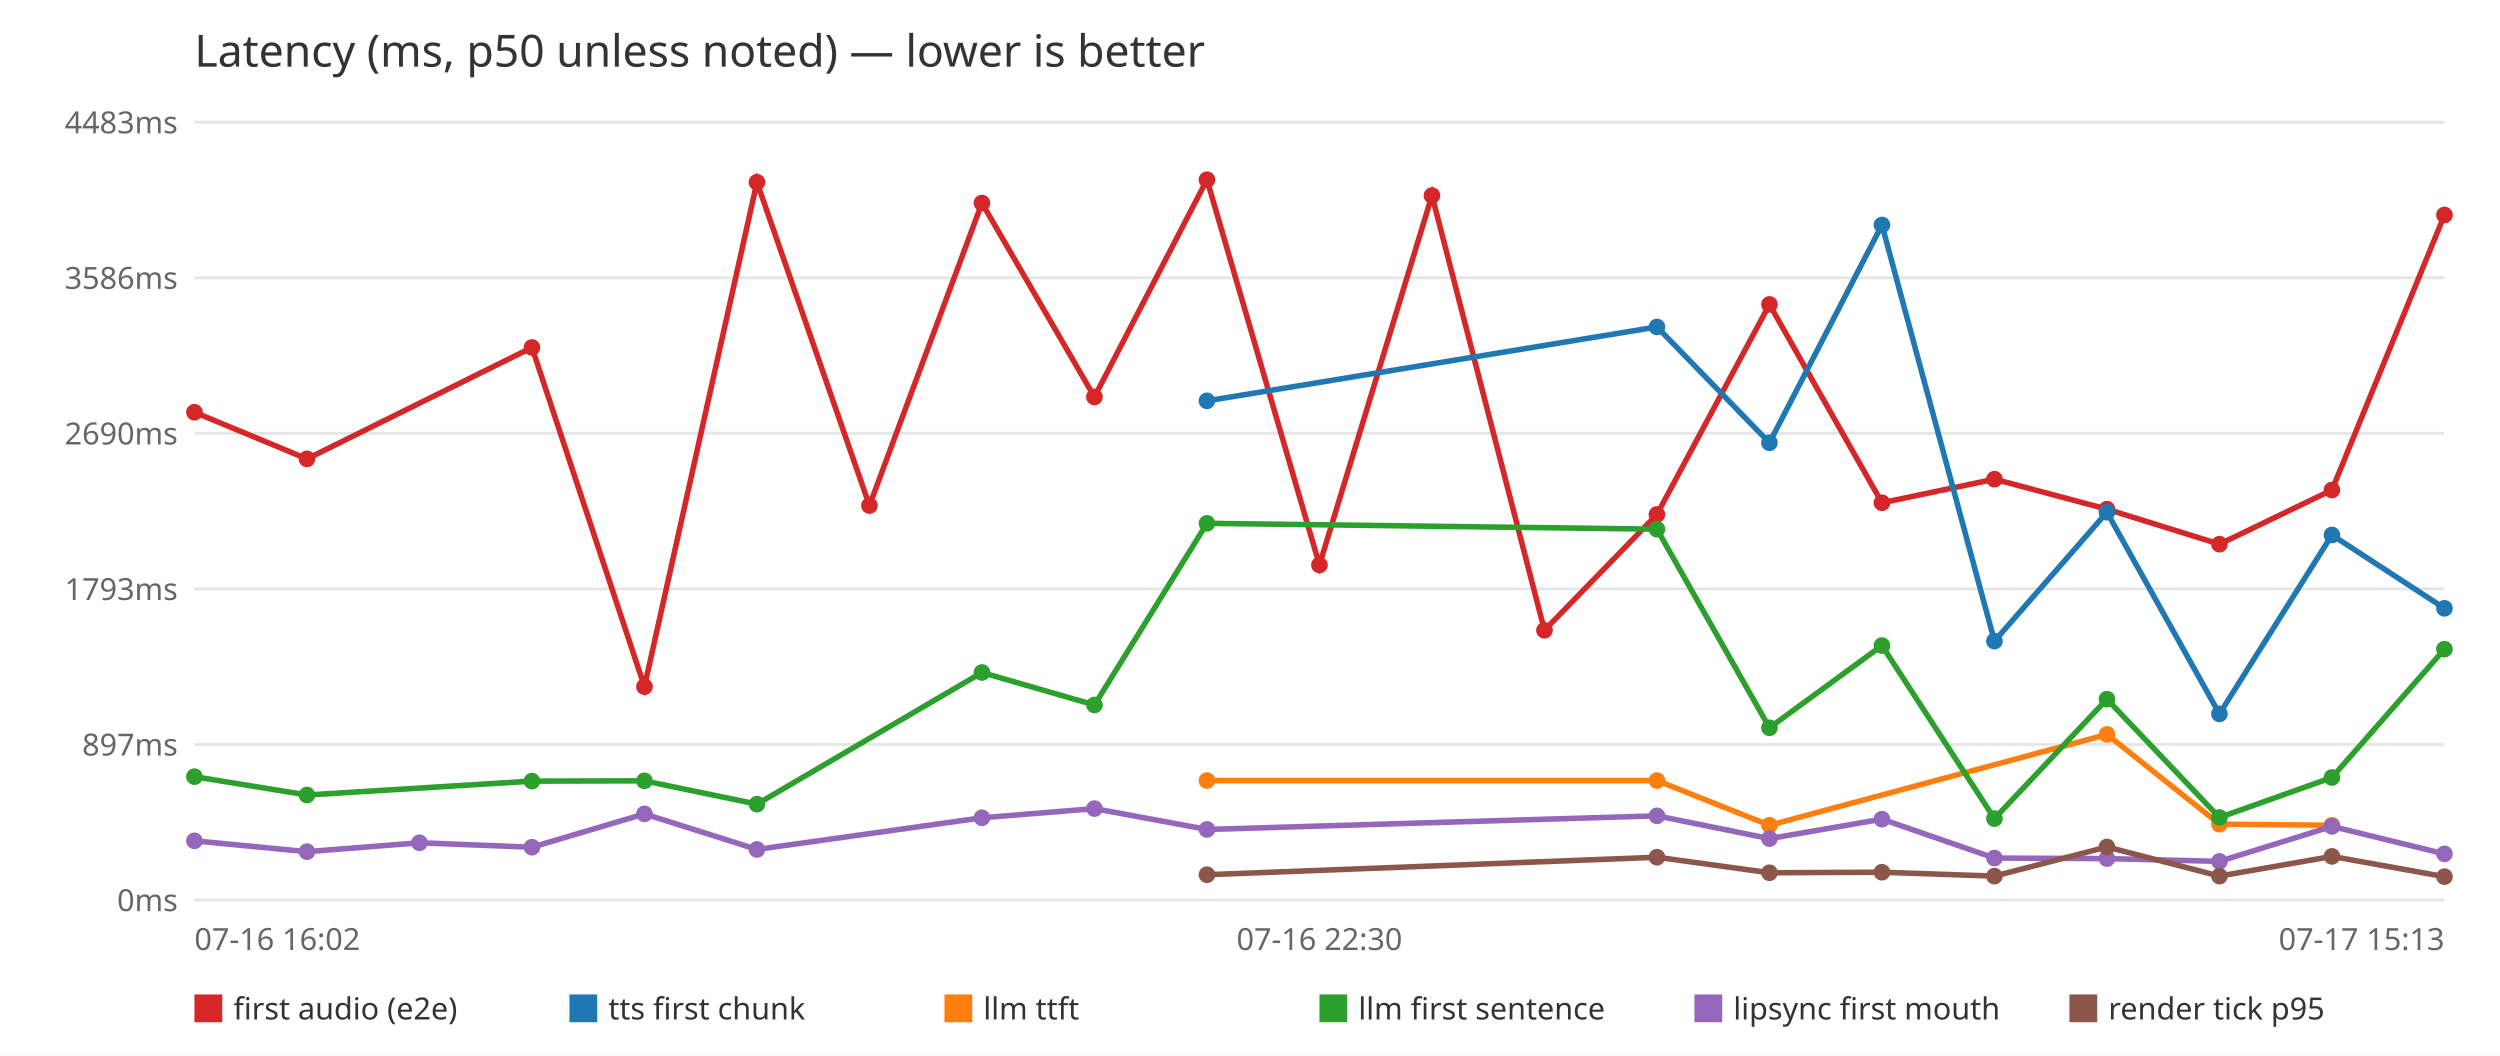
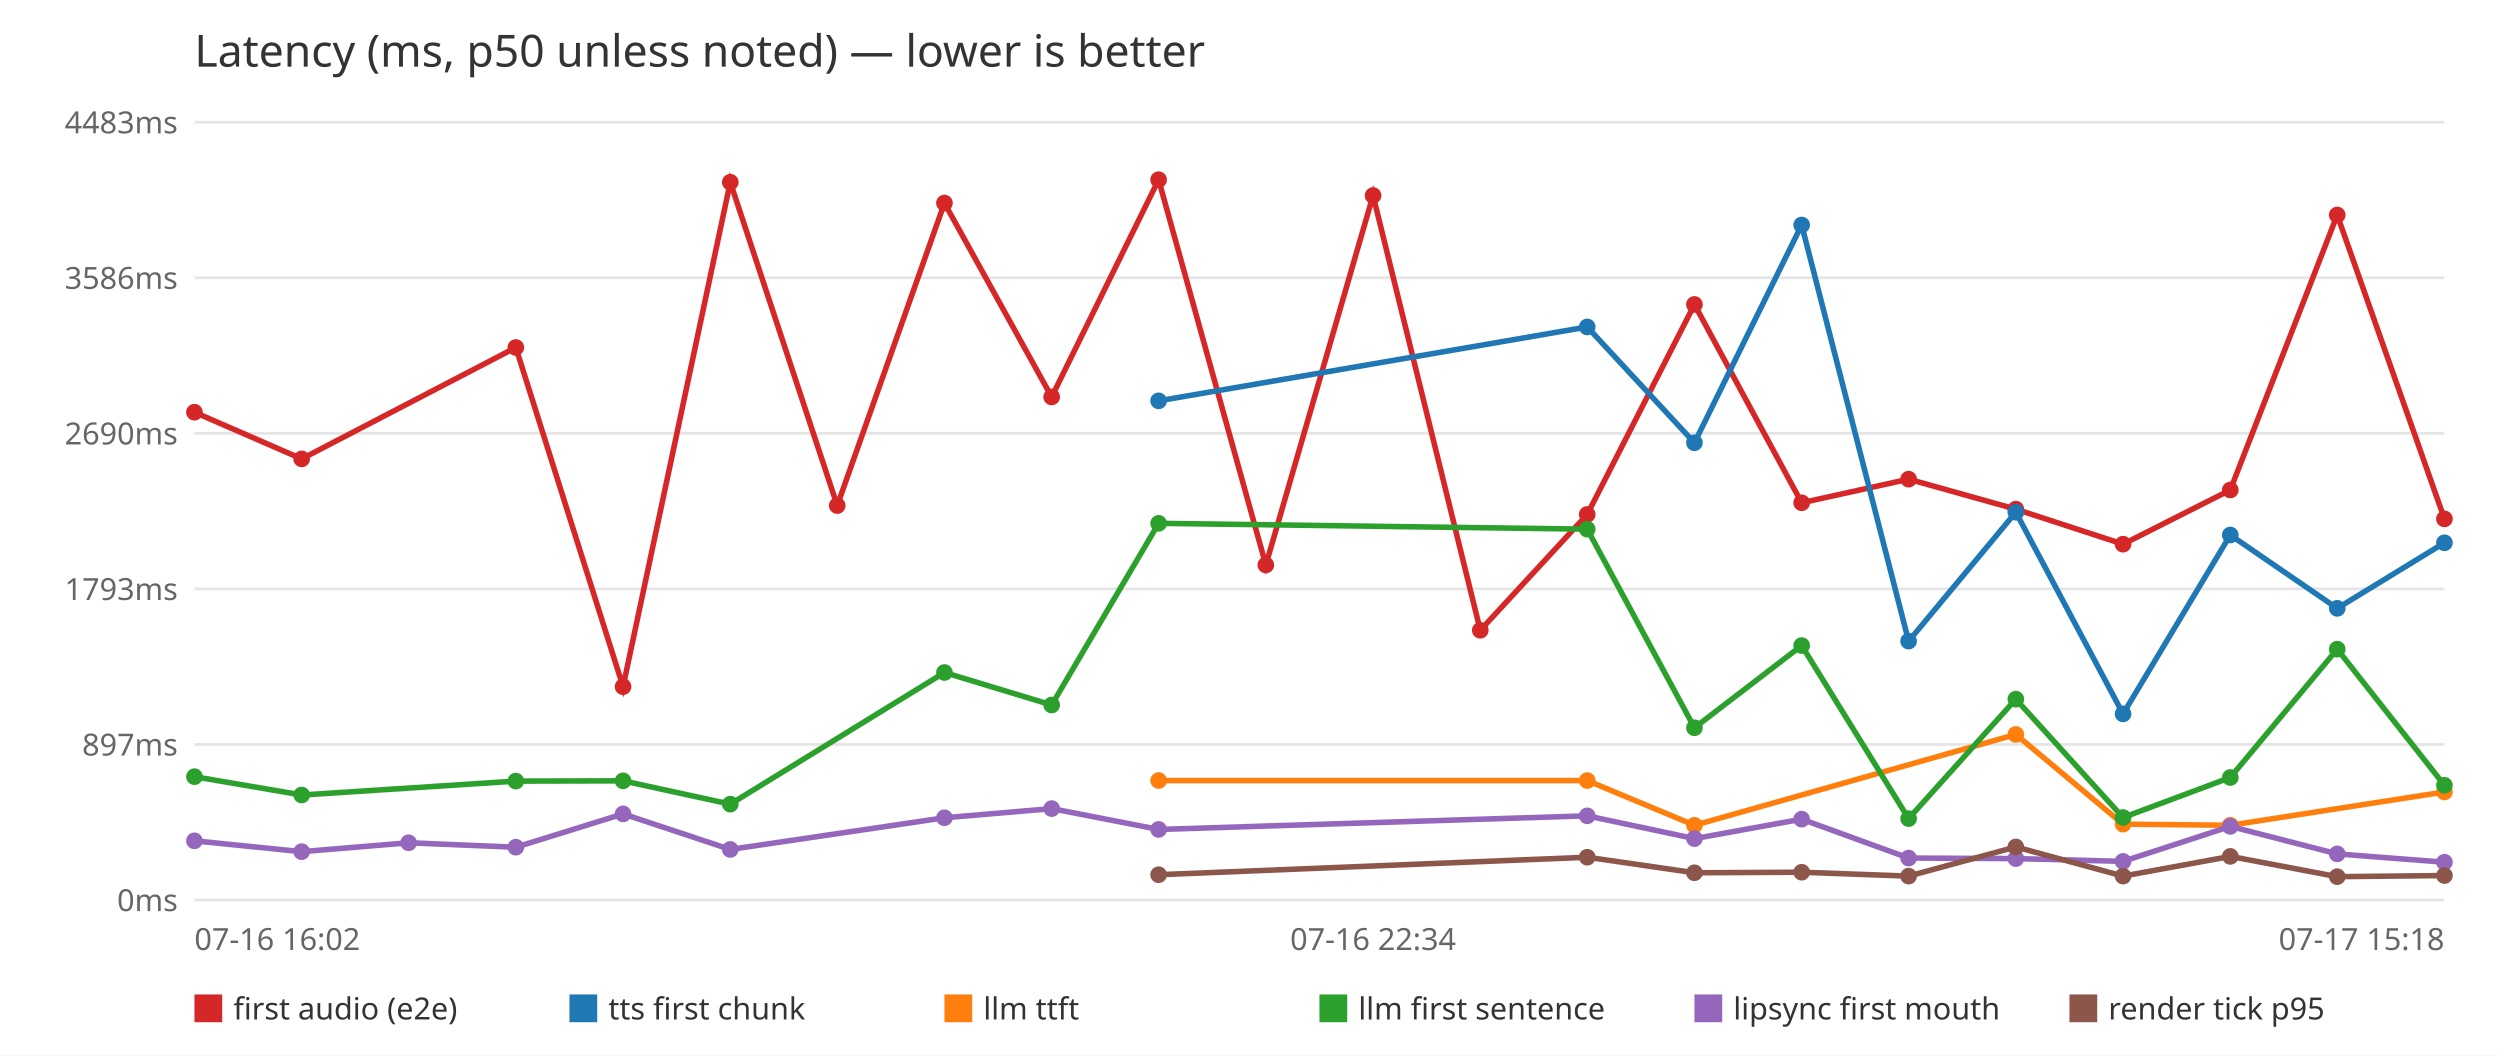
<svg xmlns="http://www.w3.org/2000/svg" width="900" height="380" viewBox="0 0 900 380" font-family="sans-serif">
  <rect width="900" height="380" fill="white" />
  <text x="70" y="24" font-size="16" fill="#333">Latency (ms, p50 unless noted) — lower is better</text>
  <line x1="70" y1="324.0" x2="880" y2="324.0" stroke="#e5e5e5" />
  <text x="64" y="328.0" font-size="11" fill="#666" text-anchor="end">0ms</text>
  <line x1="70" y1="268.0" x2="880" y2="268.0" stroke="#e5e5e5" />
  <text x="64" y="272.0" font-size="11" fill="#666" text-anchor="end">897ms</text>
  <line x1="70" y1="212.0" x2="880" y2="212.0" stroke="#e5e5e5" />
  <text x="64" y="216.0" font-size="11" fill="#666" text-anchor="end">1793ms</text>
  <line x1="70" y1="156.0" x2="880" y2="156.0" stroke="#e5e5e5" />
  <text x="64" y="160.0" font-size="11" fill="#666" text-anchor="end">2690ms</text>
  <line x1="70" y1="100.0" x2="880" y2="100.0" stroke="#e5e5e5" />
  <text x="64" y="104.0" font-size="11" fill="#666" text-anchor="end">3586ms</text>
  <line x1="70" y1="44.0" x2="880" y2="44.0" stroke="#e5e5e5" />
  <text x="64" y="48.0" font-size="11" fill="#666" text-anchor="end">4483ms</text>
  <text x="70.0" y="342" font-size="11" fill="#666" text-anchor="start">07-16 16:02</text>
-   <text x="475.0" y="342" font-size="11" fill="#666" text-anchor="middle">07-16 22:30</text>
-   <text x="880.0" y="342" font-size="11" fill="#666" text-anchor="end">07-17 15:13</text>
-   <polyline points="70.0,148.4 110.5,165.2 191.5,125.1 232.0,247.2 272.5,65.6 313.0,182.0 353.5,73.1 394.0,142.9 434.5,64.7 475.0,203.4 515.5,70.4 556.0,226.9 596.5,185.2 637.0,109.6 677.5,181.0 718.0,172.5 758.5,183.3 799.0,195.9 839.5,176.4 880.0,77.4" fill="none" stroke="#d62728" stroke-width="2" />
+   <text x="494.3" y="342" font-size="11" fill="#666" text-anchor="middle">07-16 22:34</text>
+   <text x="880.0" y="342" font-size="11" fill="#666" text-anchor="end">07-17 15:18</text>
+   <polyline points="70.0,148.4 108.6,165.2 185.7,125.1 224.3,247.2 262.9,65.6 301.4,182.0 340.0,73.1 378.6,142.9 417.1,64.7 455.7,203.4 494.3,70.4 532.9,226.9 571.4,185.2 610.0,109.6 648.6,181.0 687.1,172.5 725.7,183.3 764.3,195.9 802.9,176.4 841.4,77.4 880.0,186.8" fill="none" stroke="#d62728" stroke-width="2" />
  <circle cx="70.0" cy="148.4" r="3" fill="#d62728" />
-   <circle cx="110.5" cy="165.2" r="3" fill="#d62728" />
-   <circle cx="191.5" cy="125.1" r="3" fill="#d62728" />
-   <circle cx="232.0" cy="247.2" r="3" fill="#d62728" />
-   <circle cx="272.5" cy="65.6" r="3" fill="#d62728" />
-   <circle cx="313.0" cy="182.0" r="3" fill="#d62728" />
-   <circle cx="353.5" cy="73.1" r="3" fill="#d62728" />
-   <circle cx="394.0" cy="142.9" r="3" fill="#d62728" />
-   <circle cx="434.5" cy="64.7" r="3" fill="#d62728" />
-   <circle cx="475.0" cy="203.4" r="3" fill="#d62728" />
-   <circle cx="515.5" cy="70.4" r="3" fill="#d62728" />
-   <circle cx="556.0" cy="226.9" r="3" fill="#d62728" />
-   <circle cx="596.5" cy="185.2" r="3" fill="#d62728" />
-   <circle cx="637.0" cy="109.6" r="3" fill="#d62728" />
-   <circle cx="677.5" cy="181.0" r="3" fill="#d62728" />
-   <circle cx="718.0" cy="172.5" r="3" fill="#d62728" />
-   <circle cx="758.5" cy="183.3" r="3" fill="#d62728" />
-   <circle cx="799.0" cy="195.9" r="3" fill="#d62728" />
-   <circle cx="839.5" cy="176.4" r="3" fill="#d62728" />
-   <circle cx="880.0" cy="77.4" r="3" fill="#d62728" />
+   <circle cx="108.6" cy="165.2" r="3" fill="#d62728" />
+   <circle cx="185.7" cy="125.1" r="3" fill="#d62728" />
+   <circle cx="224.3" cy="247.2" r="3" fill="#d62728" />
+   <circle cx="262.9" cy="65.6" r="3" fill="#d62728" />
+   <circle cx="301.4" cy="182.0" r="3" fill="#d62728" />
+   <circle cx="340.0" cy="73.1" r="3" fill="#d62728" />
+   <circle cx="378.6" cy="142.9" r="3" fill="#d62728" />
+   <circle cx="417.1" cy="64.7" r="3" fill="#d62728" />
+   <circle cx="455.7" cy="203.4" r="3" fill="#d62728" />
+   <circle cx="494.3" cy="70.4" r="3" fill="#d62728" />
+   <circle cx="532.9" cy="226.9" r="3" fill="#d62728" />
+   <circle cx="571.4" cy="185.2" r="3" fill="#d62728" />
+   <circle cx="610.0" cy="109.6" r="3" fill="#d62728" />
+   <circle cx="648.6" cy="181.0" r="3" fill="#d62728" />
+   <circle cx="687.1" cy="172.5" r="3" fill="#d62728" />
+   <circle cx="725.7" cy="183.3" r="3" fill="#d62728" />
+   <circle cx="764.3" cy="195.9" r="3" fill="#d62728" />
+   <circle cx="802.9" cy="176.4" r="3" fill="#d62728" />
+   <circle cx="841.4" cy="77.4" r="3" fill="#d62728" />
+   <circle cx="880.0" cy="186.8" r="3" fill="#d62728" />
  <rect x="70.0" y="358" width="10" height="10" fill="#d62728" />
  <text x="84.0" y="367" font-size="11" fill="#333">first audio (e2e)</text>
-   <polyline points="434.5,144.3 596.5,117.7 637.0,159.4 677.5,81.0 718.0,230.8 758.5,184.4 799.0,257.0 839.5,192.6 880.0,219.0" fill="none" stroke="#1f77b4" stroke-width="2" />
-   <circle cx="434.5" cy="144.3" r="3" fill="#1f77b4" />
-   <circle cx="596.5" cy="117.7" r="3" fill="#1f77b4" />
-   <circle cx="637.0" cy="159.4" r="3" fill="#1f77b4" />
-   <circle cx="677.5" cy="81.0" r="3" fill="#1f77b4" />
-   <circle cx="718.0" cy="230.8" r="3" fill="#1f77b4" />
-   <circle cx="758.5" cy="184.4" r="3" fill="#1f77b4" />
-   <circle cx="799.0" cy="257.0" r="3" fill="#1f77b4" />
-   <circle cx="839.5" cy="192.6" r="3" fill="#1f77b4" />
-   <circle cx="880.0" cy="219.0" r="3" fill="#1f77b4" />
+   <polyline points="417.1,144.3 571.4,117.7 610.0,159.4 648.6,81.0 687.1,230.8 725.7,184.4 764.3,257.0 802.9,192.6 841.4,219.0 880.0,195.4" fill="none" stroke="#1f77b4" stroke-width="2" />
+   <circle cx="417.1" cy="144.3" r="3" fill="#1f77b4" />
+   <circle cx="571.4" cy="117.7" r="3" fill="#1f77b4" />
+   <circle cx="610.0" cy="159.4" r="3" fill="#1f77b4" />
+   <circle cx="648.6" cy="81.0" r="3" fill="#1f77b4" />
+   <circle cx="687.1" cy="230.8" r="3" fill="#1f77b4" />
+   <circle cx="725.7" cy="184.4" r="3" fill="#1f77b4" />
+   <circle cx="764.3" cy="257.0" r="3" fill="#1f77b4" />
+   <circle cx="802.9" cy="192.6" r="3" fill="#1f77b4" />
+   <circle cx="841.4" cy="219.0" r="3" fill="#1f77b4" />
+   <circle cx="880.0" cy="195.4" r="3" fill="#1f77b4" />
  <rect x="205.0" y="358" width="10" height="10" fill="#1f77b4" />
  <text x="219.0" y="367" font-size="11" fill="#333">tts first chunk</text>
-   <polyline points="434.5,281.0 596.5,281.0 637.0,297.1 758.5,264.4 799.0,296.7 839.5,297.1" fill="none" stroke="#ff7f0e" stroke-width="2" />
-   <circle cx="434.5" cy="281.0" r="3" fill="#ff7f0e" />
-   <circle cx="596.5" cy="281.0" r="3" fill="#ff7f0e" />
-   <circle cx="637.0" cy="297.1" r="3" fill="#ff7f0e" />
-   <circle cx="758.5" cy="264.4" r="3" fill="#ff7f0e" />
-   <circle cx="799.0" cy="296.7" r="3" fill="#ff7f0e" />
-   <circle cx="839.5" cy="297.1" r="3" fill="#ff7f0e" />
+   <polyline points="417.1,281.0 571.4,281.0 610.0,297.1 725.7,264.4 764.3,296.7 802.9,297.1 880.0,285.1" fill="none" stroke="#ff7f0e" stroke-width="2" />
+   <circle cx="417.1" cy="281.0" r="3" fill="#ff7f0e" />
+   <circle cx="571.4" cy="281.0" r="3" fill="#ff7f0e" />
+   <circle cx="610.0" cy="297.1" r="3" fill="#ff7f0e" />
+   <circle cx="725.7" cy="264.4" r="3" fill="#ff7f0e" />
+   <circle cx="764.3" cy="296.7" r="3" fill="#ff7f0e" />
+   <circle cx="802.9" cy="297.1" r="3" fill="#ff7f0e" />
+   <circle cx="880.0" cy="285.1" r="3" fill="#ff7f0e" />
  <rect x="340.0" y="358" width="10" height="10" fill="#ff7f0e" />
  <text x="354.0" y="367" font-size="11" fill="#333">llm ttft</text>
-   <polyline points="70.0,279.6 110.5,286.2 191.5,281.2 232.0,281.1 272.5,289.5 353.5,242.1 394.0,253.8 434.5,188.4 596.5,190.5 637.0,262.0 677.5,232.4 718.0,294.7 758.5,251.7 799.0,294.3 839.5,279.9 880.0,233.7" fill="none" stroke="#2ca02c" stroke-width="2" />
+   <polyline points="70.0,279.6 108.6,286.2 185.7,281.2 224.3,281.1 262.9,289.5 340.0,242.1 378.6,253.8 417.1,188.4 571.4,190.5 610.0,262.0 648.6,232.4 687.1,294.7 725.7,251.7 764.3,294.3 802.9,279.9 841.4,233.7 880.0,282.7" fill="none" stroke="#2ca02c" stroke-width="2" />
  <circle cx="70.0" cy="279.6" r="3" fill="#2ca02c" />
-   <circle cx="110.5" cy="286.2" r="3" fill="#2ca02c" />
-   <circle cx="191.5" cy="281.2" r="3" fill="#2ca02c" />
-   <circle cx="232.0" cy="281.1" r="3" fill="#2ca02c" />
-   <circle cx="272.5" cy="289.5" r="3" fill="#2ca02c" />
-   <circle cx="353.5" cy="242.1" r="3" fill="#2ca02c" />
-   <circle cx="394.0" cy="253.8" r="3" fill="#2ca02c" />
-   <circle cx="434.5" cy="188.4" r="3" fill="#2ca02c" />
-   <circle cx="596.5" cy="190.5" r="3" fill="#2ca02c" />
-   <circle cx="637.0" cy="262.0" r="3" fill="#2ca02c" />
-   <circle cx="677.5" cy="232.4" r="3" fill="#2ca02c" />
-   <circle cx="718.0" cy="294.7" r="3" fill="#2ca02c" />
-   <circle cx="758.5" cy="251.7" r="3" fill="#2ca02c" />
-   <circle cx="799.0" cy="294.3" r="3" fill="#2ca02c" />
-   <circle cx="839.5" cy="279.9" r="3" fill="#2ca02c" />
-   <circle cx="880.0" cy="233.7" r="3" fill="#2ca02c" />
+   <circle cx="108.6" cy="286.2" r="3" fill="#2ca02c" />
+   <circle cx="185.7" cy="281.2" r="3" fill="#2ca02c" />
+   <circle cx="224.3" cy="281.1" r="3" fill="#2ca02c" />
+   <circle cx="262.9" cy="289.5" r="3" fill="#2ca02c" />
+   <circle cx="340.0" cy="242.1" r="3" fill="#2ca02c" />
+   <circle cx="378.6" cy="253.8" r="3" fill="#2ca02c" />
+   <circle cx="417.1" cy="188.4" r="3" fill="#2ca02c" />
+   <circle cx="571.4" cy="190.5" r="3" fill="#2ca02c" />
+   <circle cx="610.0" cy="262.0" r="3" fill="#2ca02c" />
+   <circle cx="648.6" cy="232.4" r="3" fill="#2ca02c" />
+   <circle cx="687.1" cy="294.7" r="3" fill="#2ca02c" />
+   <circle cx="725.7" cy="251.7" r="3" fill="#2ca02c" />
+   <circle cx="764.3" cy="294.3" r="3" fill="#2ca02c" />
+   <circle cx="802.9" cy="279.9" r="3" fill="#2ca02c" />
+   <circle cx="841.4" cy="233.7" r="3" fill="#2ca02c" />
+   <circle cx="880.0" cy="282.7" r="3" fill="#2ca02c" />
  <rect x="475.0" y="358" width="10" height="10" fill="#2ca02c" />
  <text x="489.0" y="367" font-size="11" fill="#333">llm first sentence</text>
-   <polyline points="70.0,302.7 110.5,306.6 151.0,303.4 191.5,305.0 232.0,293.0 272.5,305.8 353.5,294.4 394.0,291.1 434.5,298.6 596.5,293.7 637.0,301.9 677.5,294.9 718.0,308.9 758.5,309.1 799.0,310.1 839.5,297.5 880.0,307.4" fill="none" stroke="#9467bd" stroke-width="2" />
+   <polyline points="70.0,302.7 108.6,306.6 147.1,303.4 185.7,305.0 224.3,293.0 262.9,305.8 340.0,294.4 378.6,291.1 417.1,298.6 571.4,293.7 610.0,301.9 648.6,294.9 687.1,308.9 725.7,309.1 764.3,310.1 802.9,297.5 841.4,307.4 880.0,310.4" fill="none" stroke="#9467bd" stroke-width="2" />
  <circle cx="70.0" cy="302.7" r="3" fill="#9467bd" />
-   <circle cx="110.5" cy="306.6" r="3" fill="#9467bd" />
-   <circle cx="151.0" cy="303.4" r="3" fill="#9467bd" />
-   <circle cx="191.5" cy="305.0" r="3" fill="#9467bd" />
-   <circle cx="232.0" cy="293.0" r="3" fill="#9467bd" />
-   <circle cx="272.5" cy="305.8" r="3" fill="#9467bd" />
-   <circle cx="353.5" cy="294.4" r="3" fill="#9467bd" />
-   <circle cx="394.0" cy="291.1" r="3" fill="#9467bd" />
-   <circle cx="434.5" cy="298.6" r="3" fill="#9467bd" />
-   <circle cx="596.5" cy="293.7" r="3" fill="#9467bd" />
-   <circle cx="637.0" cy="301.9" r="3" fill="#9467bd" />
-   <circle cx="677.5" cy="294.9" r="3" fill="#9467bd" />
-   <circle cx="718.0" cy="308.9" r="3" fill="#9467bd" />
-   <circle cx="758.5" cy="309.1" r="3" fill="#9467bd" />
-   <circle cx="799.0" cy="310.1" r="3" fill="#9467bd" />
-   <circle cx="839.5" cy="297.5" r="3" fill="#9467bd" />
-   <circle cx="880.0" cy="307.4" r="3" fill="#9467bd" />
+   <circle cx="108.6" cy="306.6" r="3" fill="#9467bd" />
+   <circle cx="147.1" cy="303.4" r="3" fill="#9467bd" />
+   <circle cx="185.7" cy="305.0" r="3" fill="#9467bd" />
+   <circle cx="224.3" cy="293.0" r="3" fill="#9467bd" />
+   <circle cx="262.9" cy="305.8" r="3" fill="#9467bd" />
+   <circle cx="340.0" cy="294.4" r="3" fill="#9467bd" />
+   <circle cx="378.6" cy="291.1" r="3" fill="#9467bd" />
+   <circle cx="417.1" cy="298.6" r="3" fill="#9467bd" />
+   <circle cx="571.4" cy="293.7" r="3" fill="#9467bd" />
+   <circle cx="610.0" cy="301.9" r="3" fill="#9467bd" />
+   <circle cx="648.6" cy="294.9" r="3" fill="#9467bd" />
+   <circle cx="687.1" cy="308.9" r="3" fill="#9467bd" />
+   <circle cx="725.7" cy="309.1" r="3" fill="#9467bd" />
+   <circle cx="764.3" cy="310.1" r="3" fill="#9467bd" />
+   <circle cx="802.9" cy="297.5" r="3" fill="#9467bd" />
+   <circle cx="841.4" cy="307.4" r="3" fill="#9467bd" />
+   <circle cx="880.0" cy="310.4" r="3" fill="#9467bd" />
  <rect x="610.0" y="358" width="10" height="10" fill="#9467bd" />
  <text x="624.0" y="367" font-size="11" fill="#333">lipsync first mouth</text>
-   <polyline points="434.5,314.9 596.5,308.6 637.0,314.2 677.5,314.0 718.0,315.4 758.5,304.9 799.0,315.4 839.5,308.3 880.0,315.6" fill="none" stroke="#8c564b" stroke-width="2" />
-   <circle cx="434.5" cy="314.9" r="3" fill="#8c564b" />
-   <circle cx="596.5" cy="308.6" r="3" fill="#8c564b" />
-   <circle cx="637.0" cy="314.2" r="3" fill="#8c564b" />
-   <circle cx="677.5" cy="314.0" r="3" fill="#8c564b" />
-   <circle cx="718.0" cy="315.4" r="3" fill="#8c564b" />
-   <circle cx="758.5" cy="304.9" r="3" fill="#8c564b" />
-   <circle cx="799.0" cy="315.4" r="3" fill="#8c564b" />
-   <circle cx="839.5" cy="308.3" r="3" fill="#8c564b" />
-   <circle cx="880.0" cy="315.6" r="3" fill="#8c564b" />
+   <polyline points="417.1,314.9 571.4,308.6 610.0,314.2 648.6,314.0 687.1,315.4 725.7,304.9 764.3,315.4 802.9,308.3 841.4,315.6 880.0,315.2" fill="none" stroke="#8c564b" stroke-width="2" />
+   <circle cx="417.1" cy="314.9" r="3" fill="#8c564b" />
+   <circle cx="571.4" cy="308.6" r="3" fill="#8c564b" />
+   <circle cx="610.0" cy="314.2" r="3" fill="#8c564b" />
+   <circle cx="648.6" cy="314.0" r="3" fill="#8c564b" />
+   <circle cx="687.1" cy="315.4" r="3" fill="#8c564b" />
+   <circle cx="725.7" cy="304.9" r="3" fill="#8c564b" />
+   <circle cx="764.3" cy="315.4" r="3" fill="#8c564b" />
+   <circle cx="802.9" cy="308.3" r="3" fill="#8c564b" />
+   <circle cx="841.4" cy="315.6" r="3" fill="#8c564b" />
+   <circle cx="880.0" cy="315.2" r="3" fill="#8c564b" />
  <rect x="745.0" y="358" width="10" height="10" fill="#8c564b" />
  <text x="759.0" y="367" font-size="11" fill="#333">render tick p95</text>
</svg>
